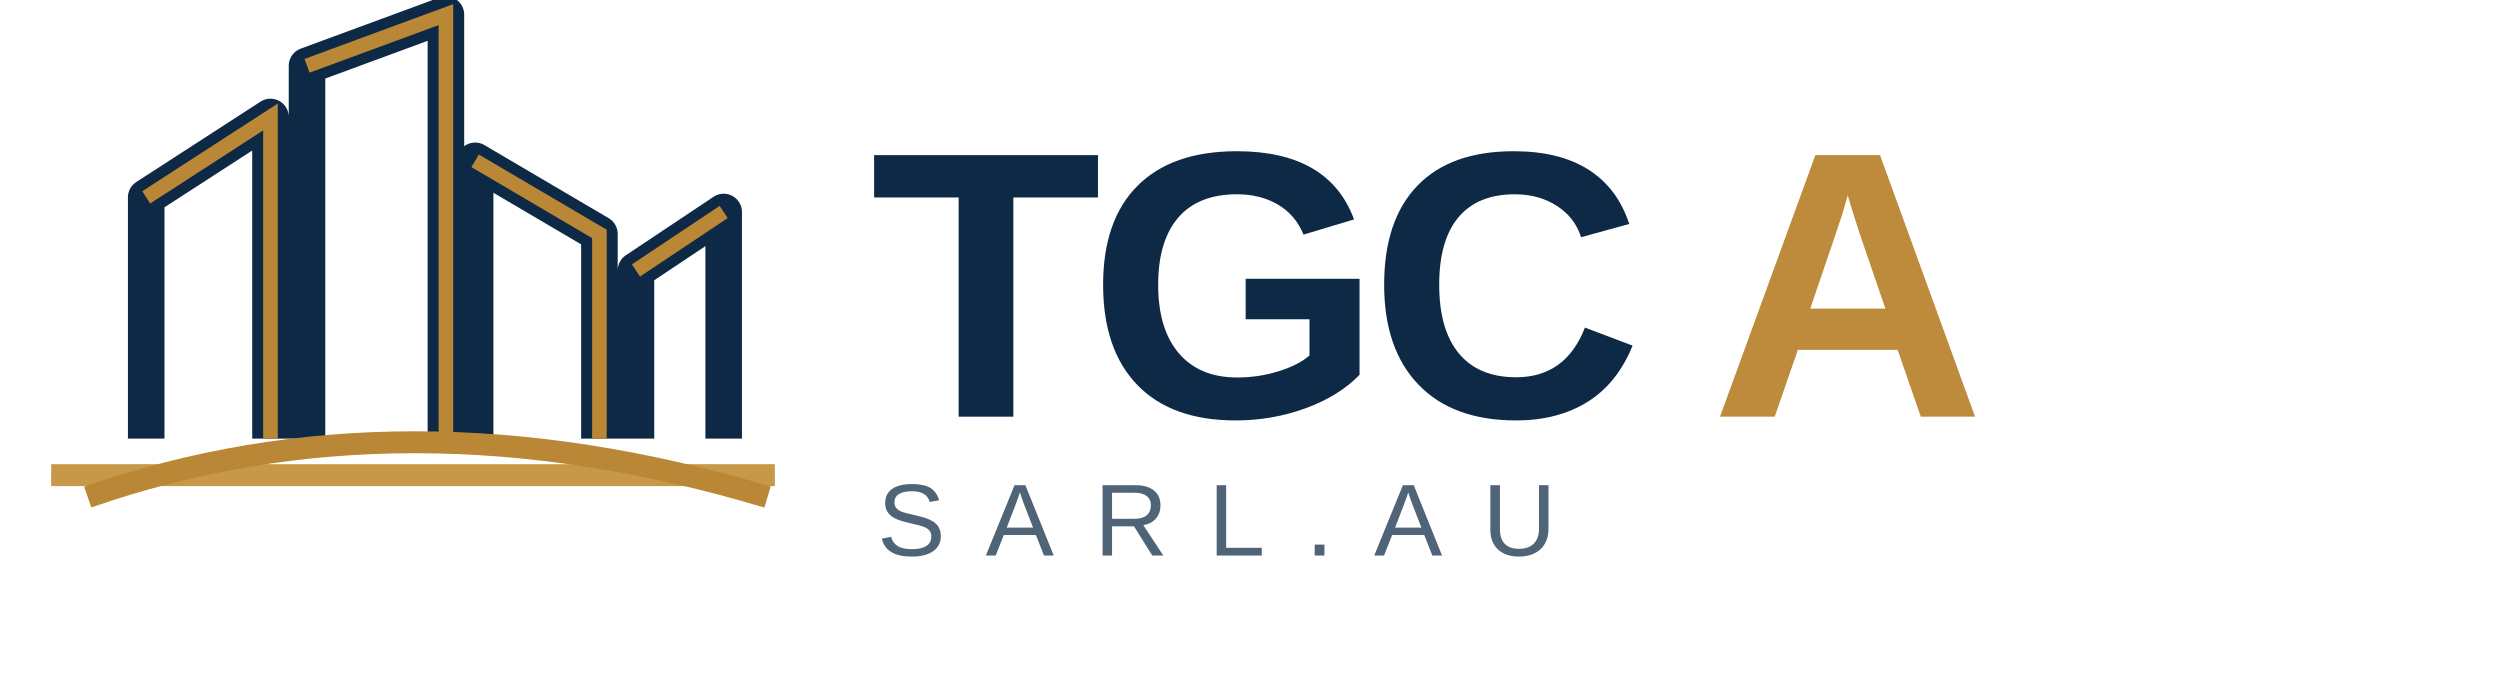
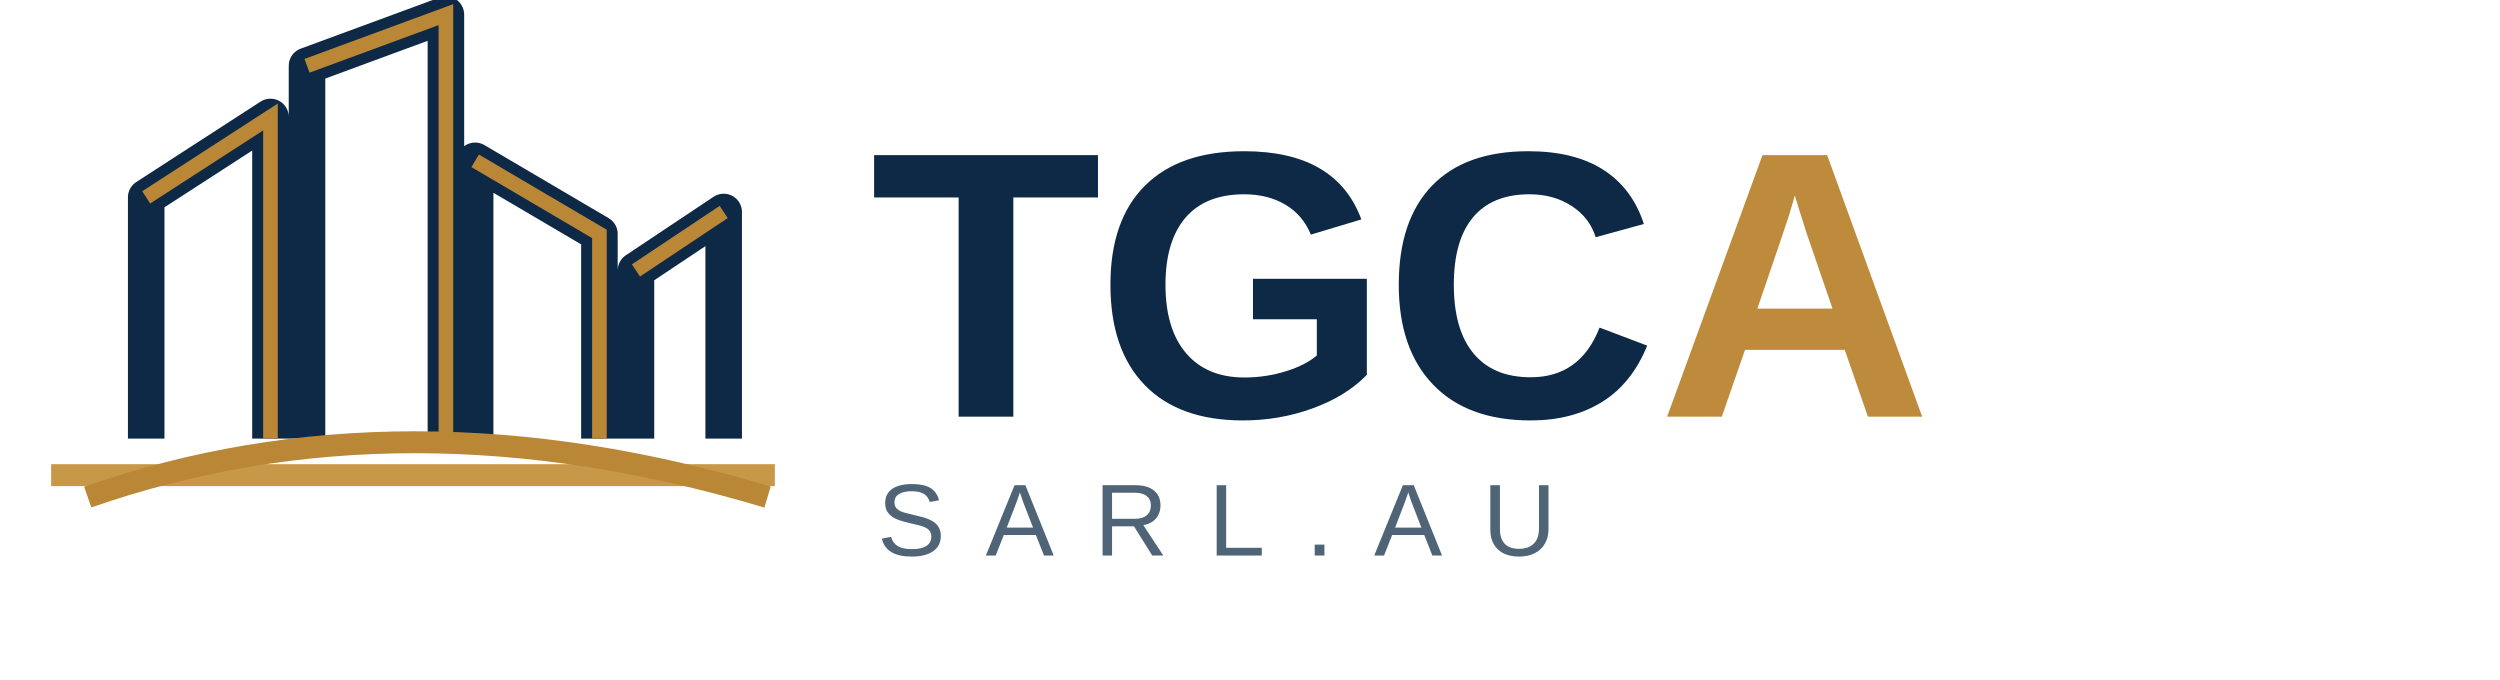
<svg xmlns="http://www.w3.org/2000/svg" viewBox="0 0 342 93" role="img" aria-labelledby="t d">
  <path d="M7 65H106" fill="none" stroke="#c79848" stroke-width="3" />
  <path d="M20 60V27l17-11v44M42 60V9l19-7v58M65 60V22l17 10v28M87 60V37l12-8v31" fill="none" stroke="#0d2946" stroke-width="5" stroke-linejoin="round" />
  <path d="M20 27L37 16V60M42 9L61 2v58M65 22l17 10v28M87 37l12-8" stroke="#b98736" stroke-width="2" fill="none" />
  <path d="M12 68Q55 53 105 68" stroke="#b98736" stroke-width="3" fill="none" />
-   <text x="119" y="57" font-family="Arial,Helvetica,sans-serif" font-size="52" font-weight="800" letter-spacing="-2" fill="#0d2946">TGC</text>
-   <text x="234" y="57" font-family="Arial,Helvetica,sans-serif" font-size="52" font-weight="800" letter-spacing="-2" fill="#bd8b3b">A</text>
+   <text x="119" y="57" font-family="Arial,Helvetica,sans-serif" font-size="52" font-weight="800" letter-spacing="-1" fill="#0d2946">TGC<tspan fill="#bd8b3b">A</tspan>
+   </text>
  <text x="120" y="76" font-family="Arial,Helvetica,sans-serif" font-size="14" letter-spacing="5.5" fill="#506477">SARL.AU</text>
</svg>
